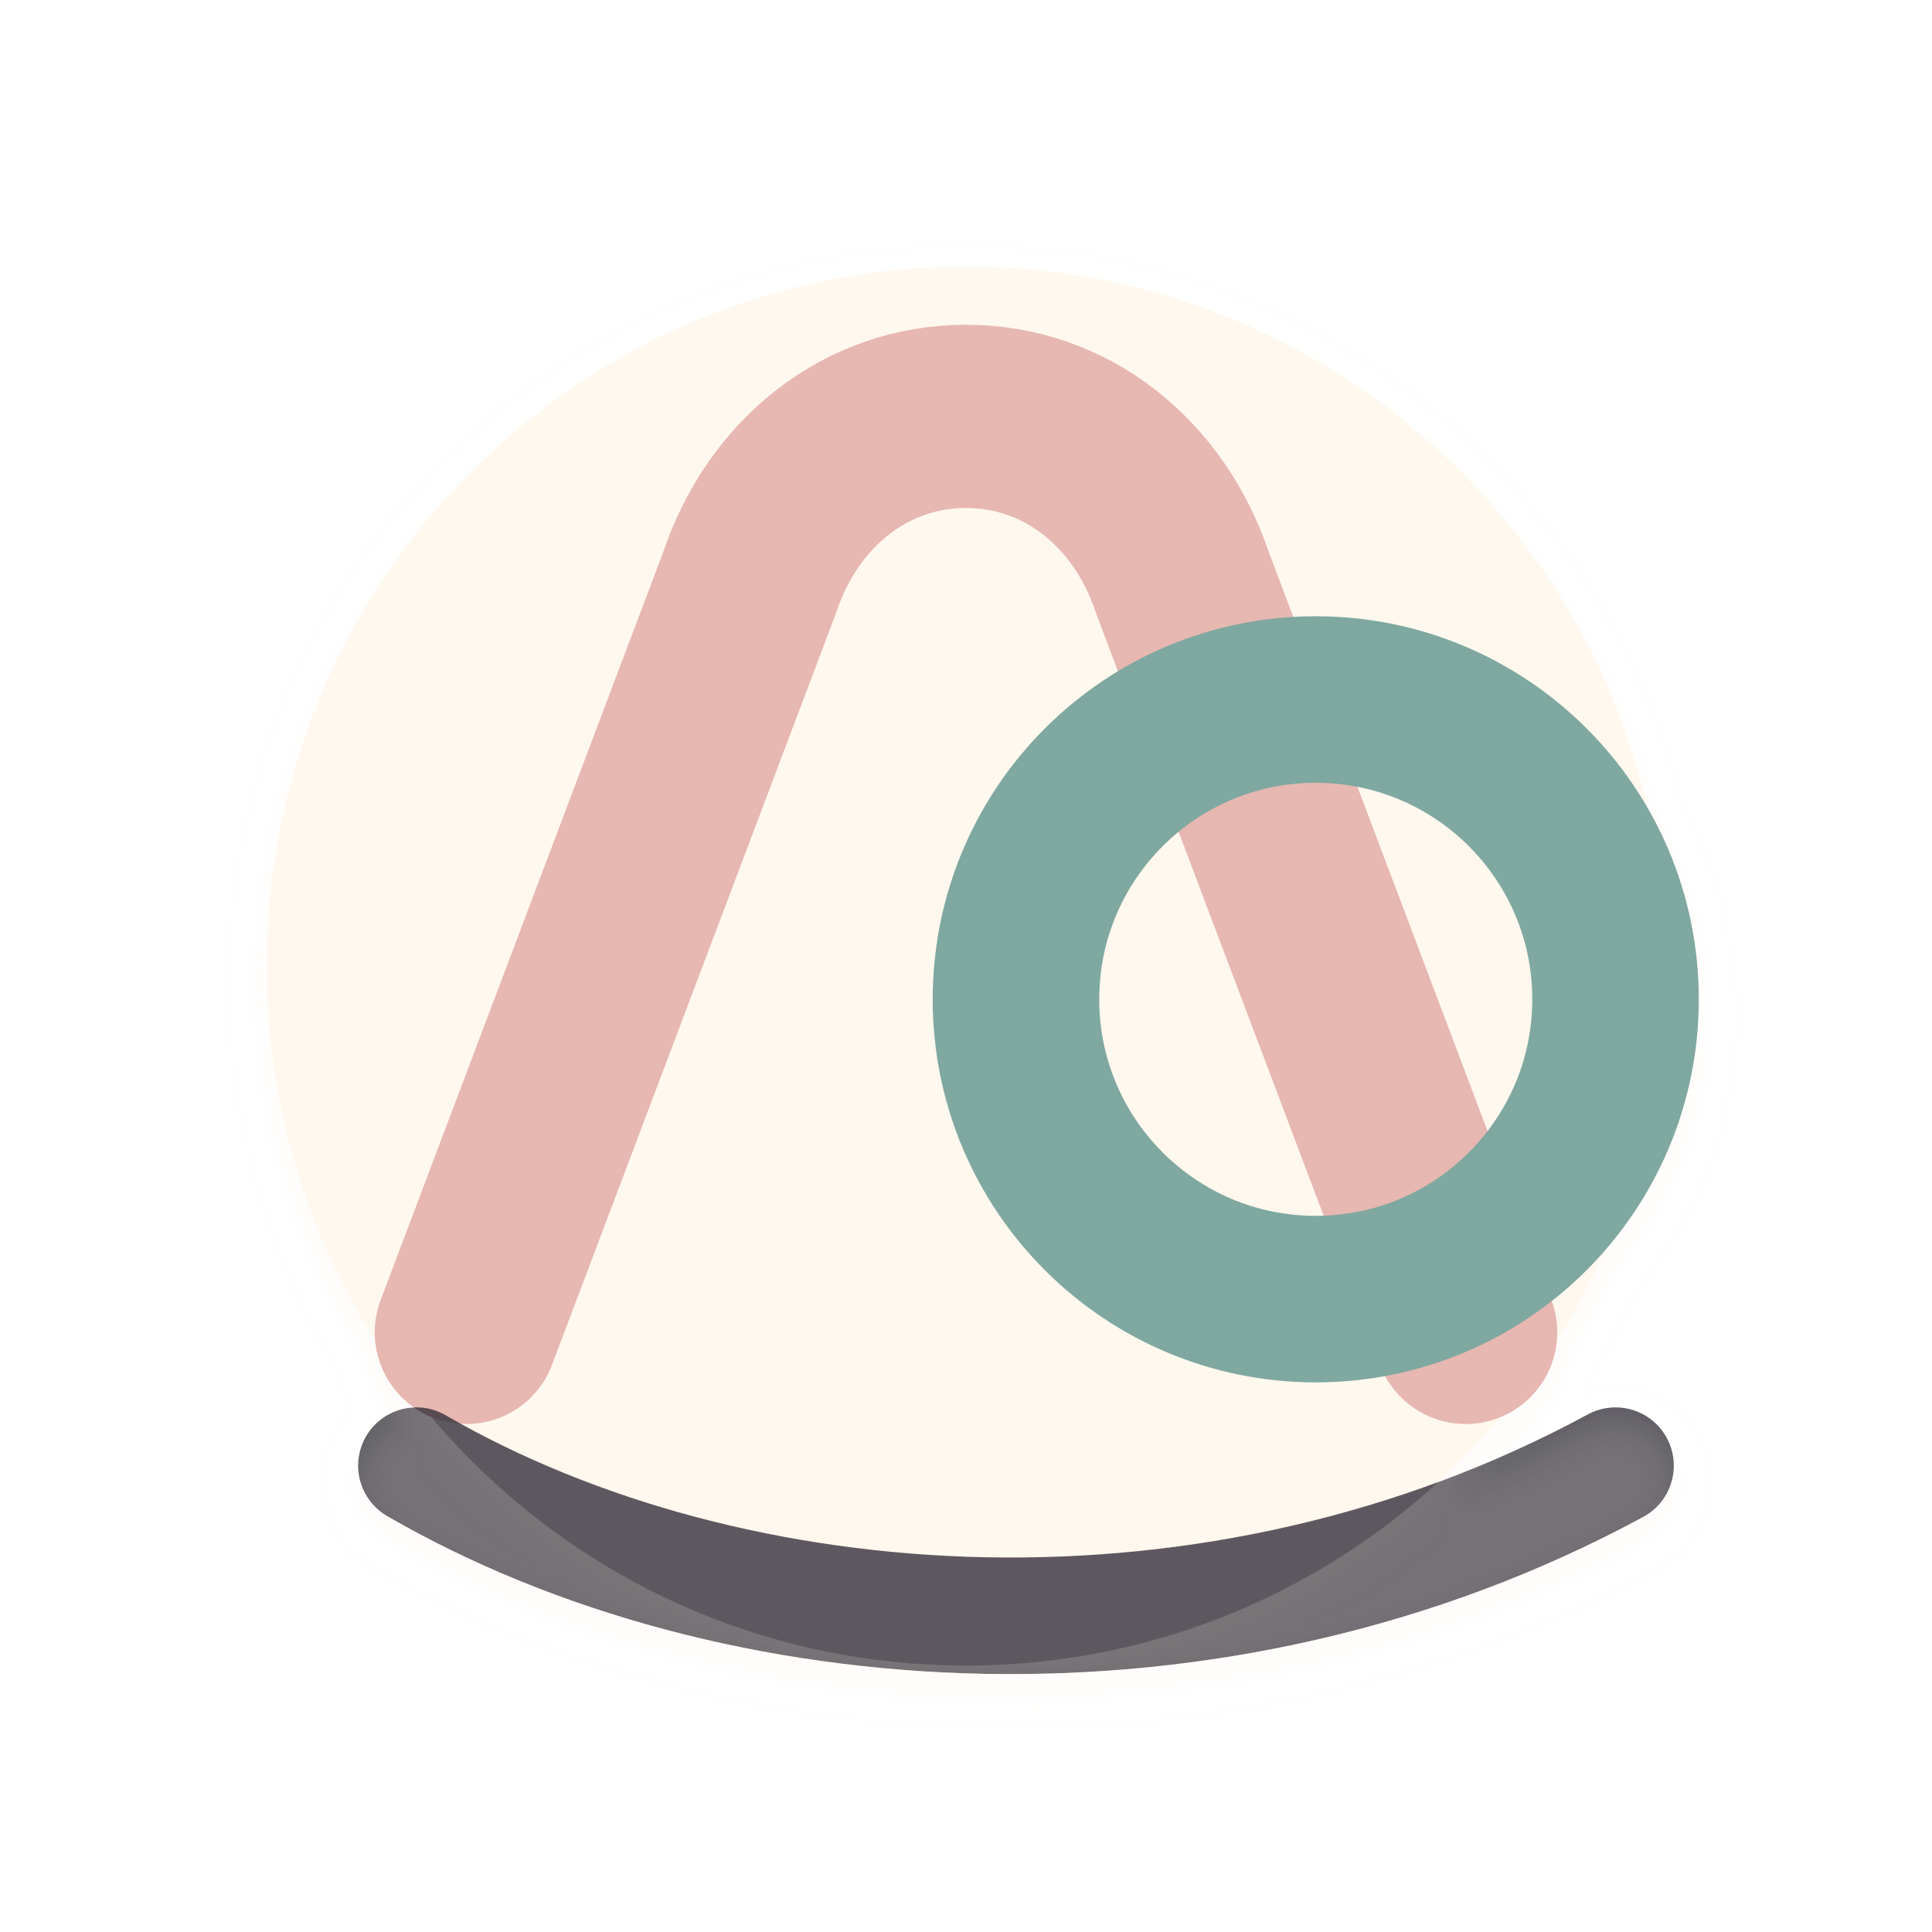
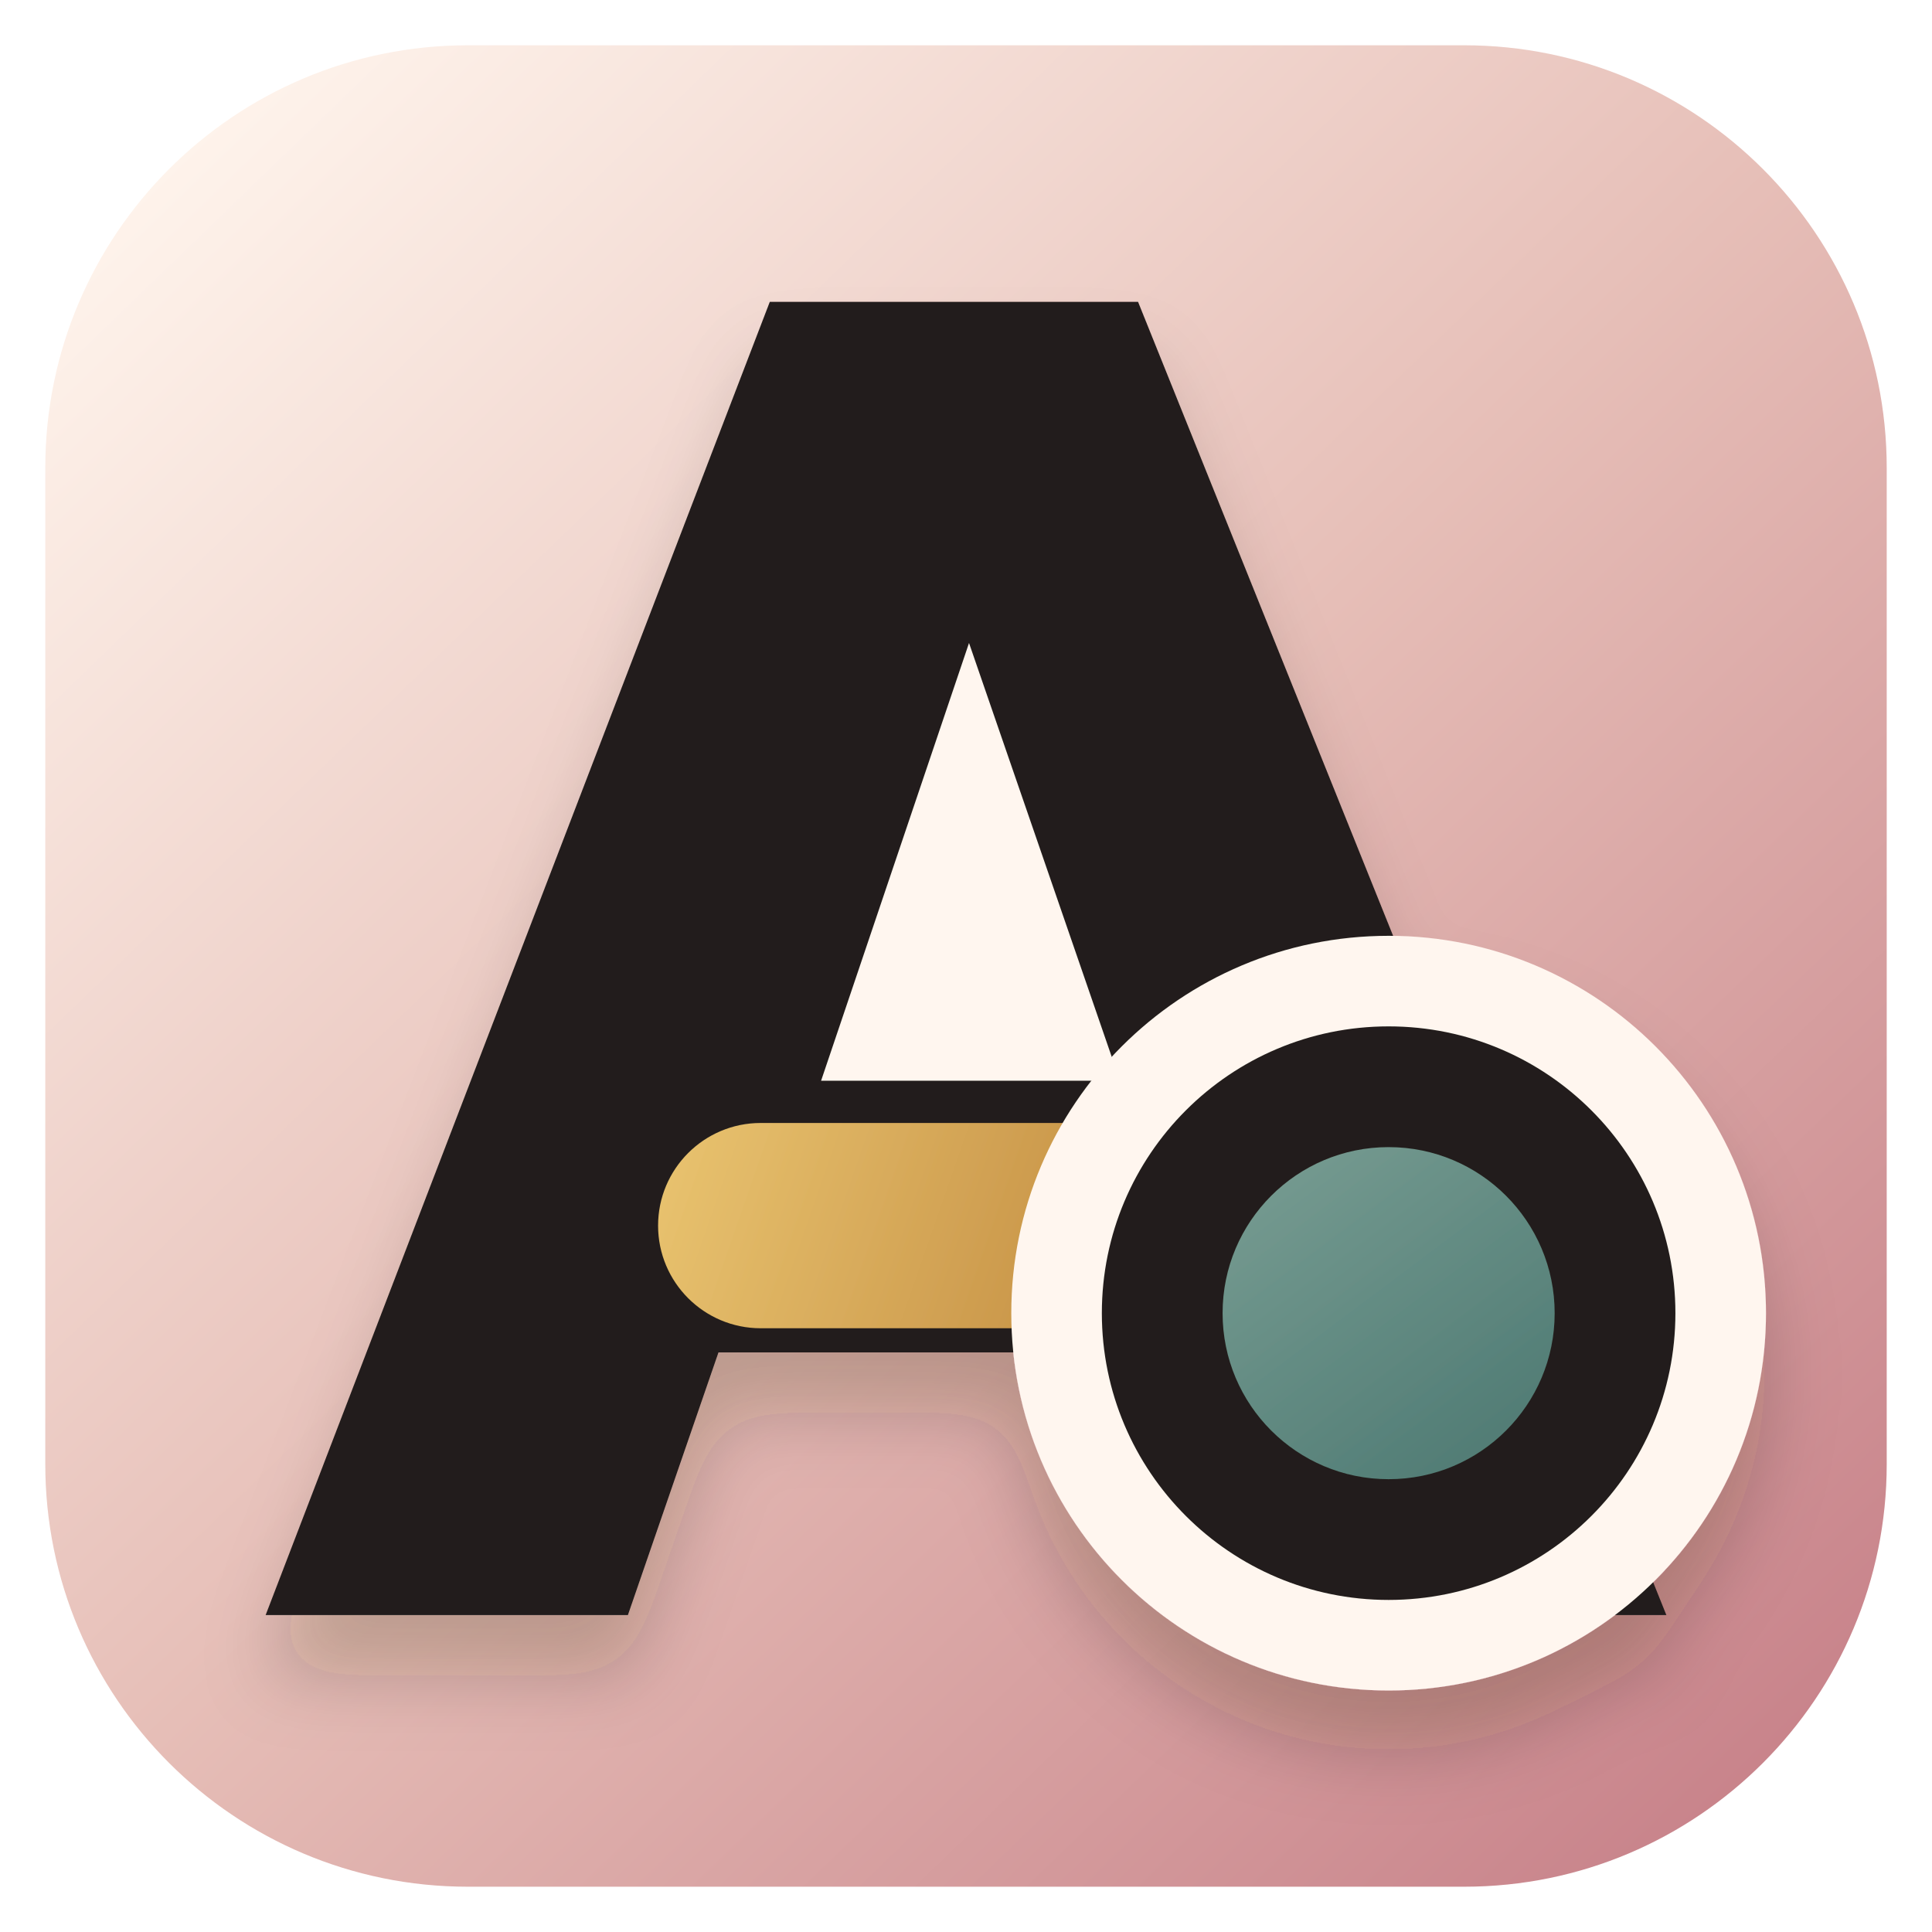
- <svg xmlns="http://www.w3.org/2000/svg" viewBox="6 6 116 116" role="img" aria-label="AO Labs icon">
+ <svg xmlns="http://www.w3.org/2000/svg" viewBox="0 0 64 64" role="img" aria-label="AO Labs icon">
  <defs>
-     <filter id="d" x="-35%" y="-35%" width="170%" height="170%">
-       <feDropShadow dx="0" dy="10" stdDeviation="6" flood-color="#2b211d" flood-opacity=".18" />
-       <feDropShadow dx="0" dy="1" stdDeviation="1" flood-color="#fffaf4" flood-opacity=".5" />
+     <linearGradient id="field" x1="5" y1="4" x2="61" y2="62" gradientUnits="userSpaceOnUse">
+       <stop stop-color="#fff5ed" />
+       <stop offset=".48" stop-color="#e6beb7" />
+       <stop offset="1" stop-color="#c57d86" />
+     </linearGradient>
+     <linearGradient id="teal" x1="38" y1="31" x2="56" y2="55" gradientUnits="userSpaceOnUse">
+       <stop stop-color="#8fb0a4" />
+       <stop offset="1" stop-color="#34645f" />
+     </linearGradient>
+     <linearGradient id="gold" x1="20" y1="35" x2="43" y2="43" gradientUnits="userSpaceOnUse">
+       <stop stop-color="#efcc77" />
+       <stop offset="1" stop-color="#b87d34" />
+     </linearGradient>
+     <filter id="shadow" x="-10%" y="-10%" width="120%" height="125%">
+       <feDropShadow dx="0" dy="2" stdDeviation="1.2" flood-color="#2b211d" flood-opacity=".2" />
    </filter>
-     <linearGradient id="cream" x1="22" y1="16" x2="104" y2="114">
-       <stop stop-color="#fff8ef" />
-       <stop offset="1" stop-color="#e6d8c8" />
-     </linearGradient>
-     <linearGradient id="pink" x1="22" y1="18" x2="106" y2="112">
-       <stop stop-color="#e7b7b1" />
-       <stop offset=".55" stop-color="#c9848c" />
-       <stop offset="1" stop-color="#7e5264" />
-     </linearGradient>
-     <linearGradient id="teal" x1="18" y1="20" x2="106" y2="112">
-       <stop stop-color="#7fa8a0" />
-       <stop offset=".55" stop-color="#527f78" />
-       <stop offset="1" stop-color="#274f53" />
-     </linearGradient>
-     <linearGradient id="gold" x1="20" y1="16" x2="108" y2="112">
-       <stop stop-color="#edc766" />
-       <stop offset=".58" stop-color="#b98238" />
-       <stop offset="1" stop-color="#6f4724" />
-     </linearGradient>
-     <linearGradient id="ink" x1="24" y1="18" x2="110" y2="112">
-       <stop stop-color="#343139" />
-       <stop offset="1" stop-color="#080a11" />
-     </linearGradient>
  </defs>
-   <g filter="url(#d)">
-     <circle cx="64" cy="64" r="42" fill="url(#cream)" />
-     <path d="M34 86 51 41c2-6 7-10 13-10s11 4 13 10l17 45" fill="none" stroke="url(#pink)" stroke-width="11" stroke-linecap="round" stroke-linejoin="round" />
-     <path d="M49 65h30" stroke="url(#gold)" stroke-width="8" stroke-linecap="round" />
-     <circle cx="85" cy="66" r="18" fill="none" stroke="url(#teal)" stroke-width="10" />
-     <path d="M31 94c19 11 48 13 72 0" fill="none" stroke="url(#ink)" stroke-width="7" stroke-linecap="round" opacity=".8" />
+   <rect x="1.5" y="1.5" width="61" height="61" rx="14" fill="url(#field)" />
+   <g filter="url(#shadow)">
+     <path fill="#241f1c" d="M8.8 53.5 25.5 10h12.2l17.5 43.5H43.5l-3-8.7H23.8l-3 8.7H8.8Z" />
+     <path fill="#fff6ef" d="m27.2 35.8 4.9-14.5 5 14.5H27.2Z" />
+     <rect x="21.8" y="37.2" width="22.3" height="6.8" rx="3.4" fill="url(#gold)" />
+     <circle cx="46" cy="43.5" r="12.5" fill="#fff6ef" />
+     <circle cx="46" cy="43.5" r="9.5" fill="#241f1c" />
+     <circle cx="46" cy="43.5" r="5.5" fill="url(#teal)" />
  </g>
</svg>
